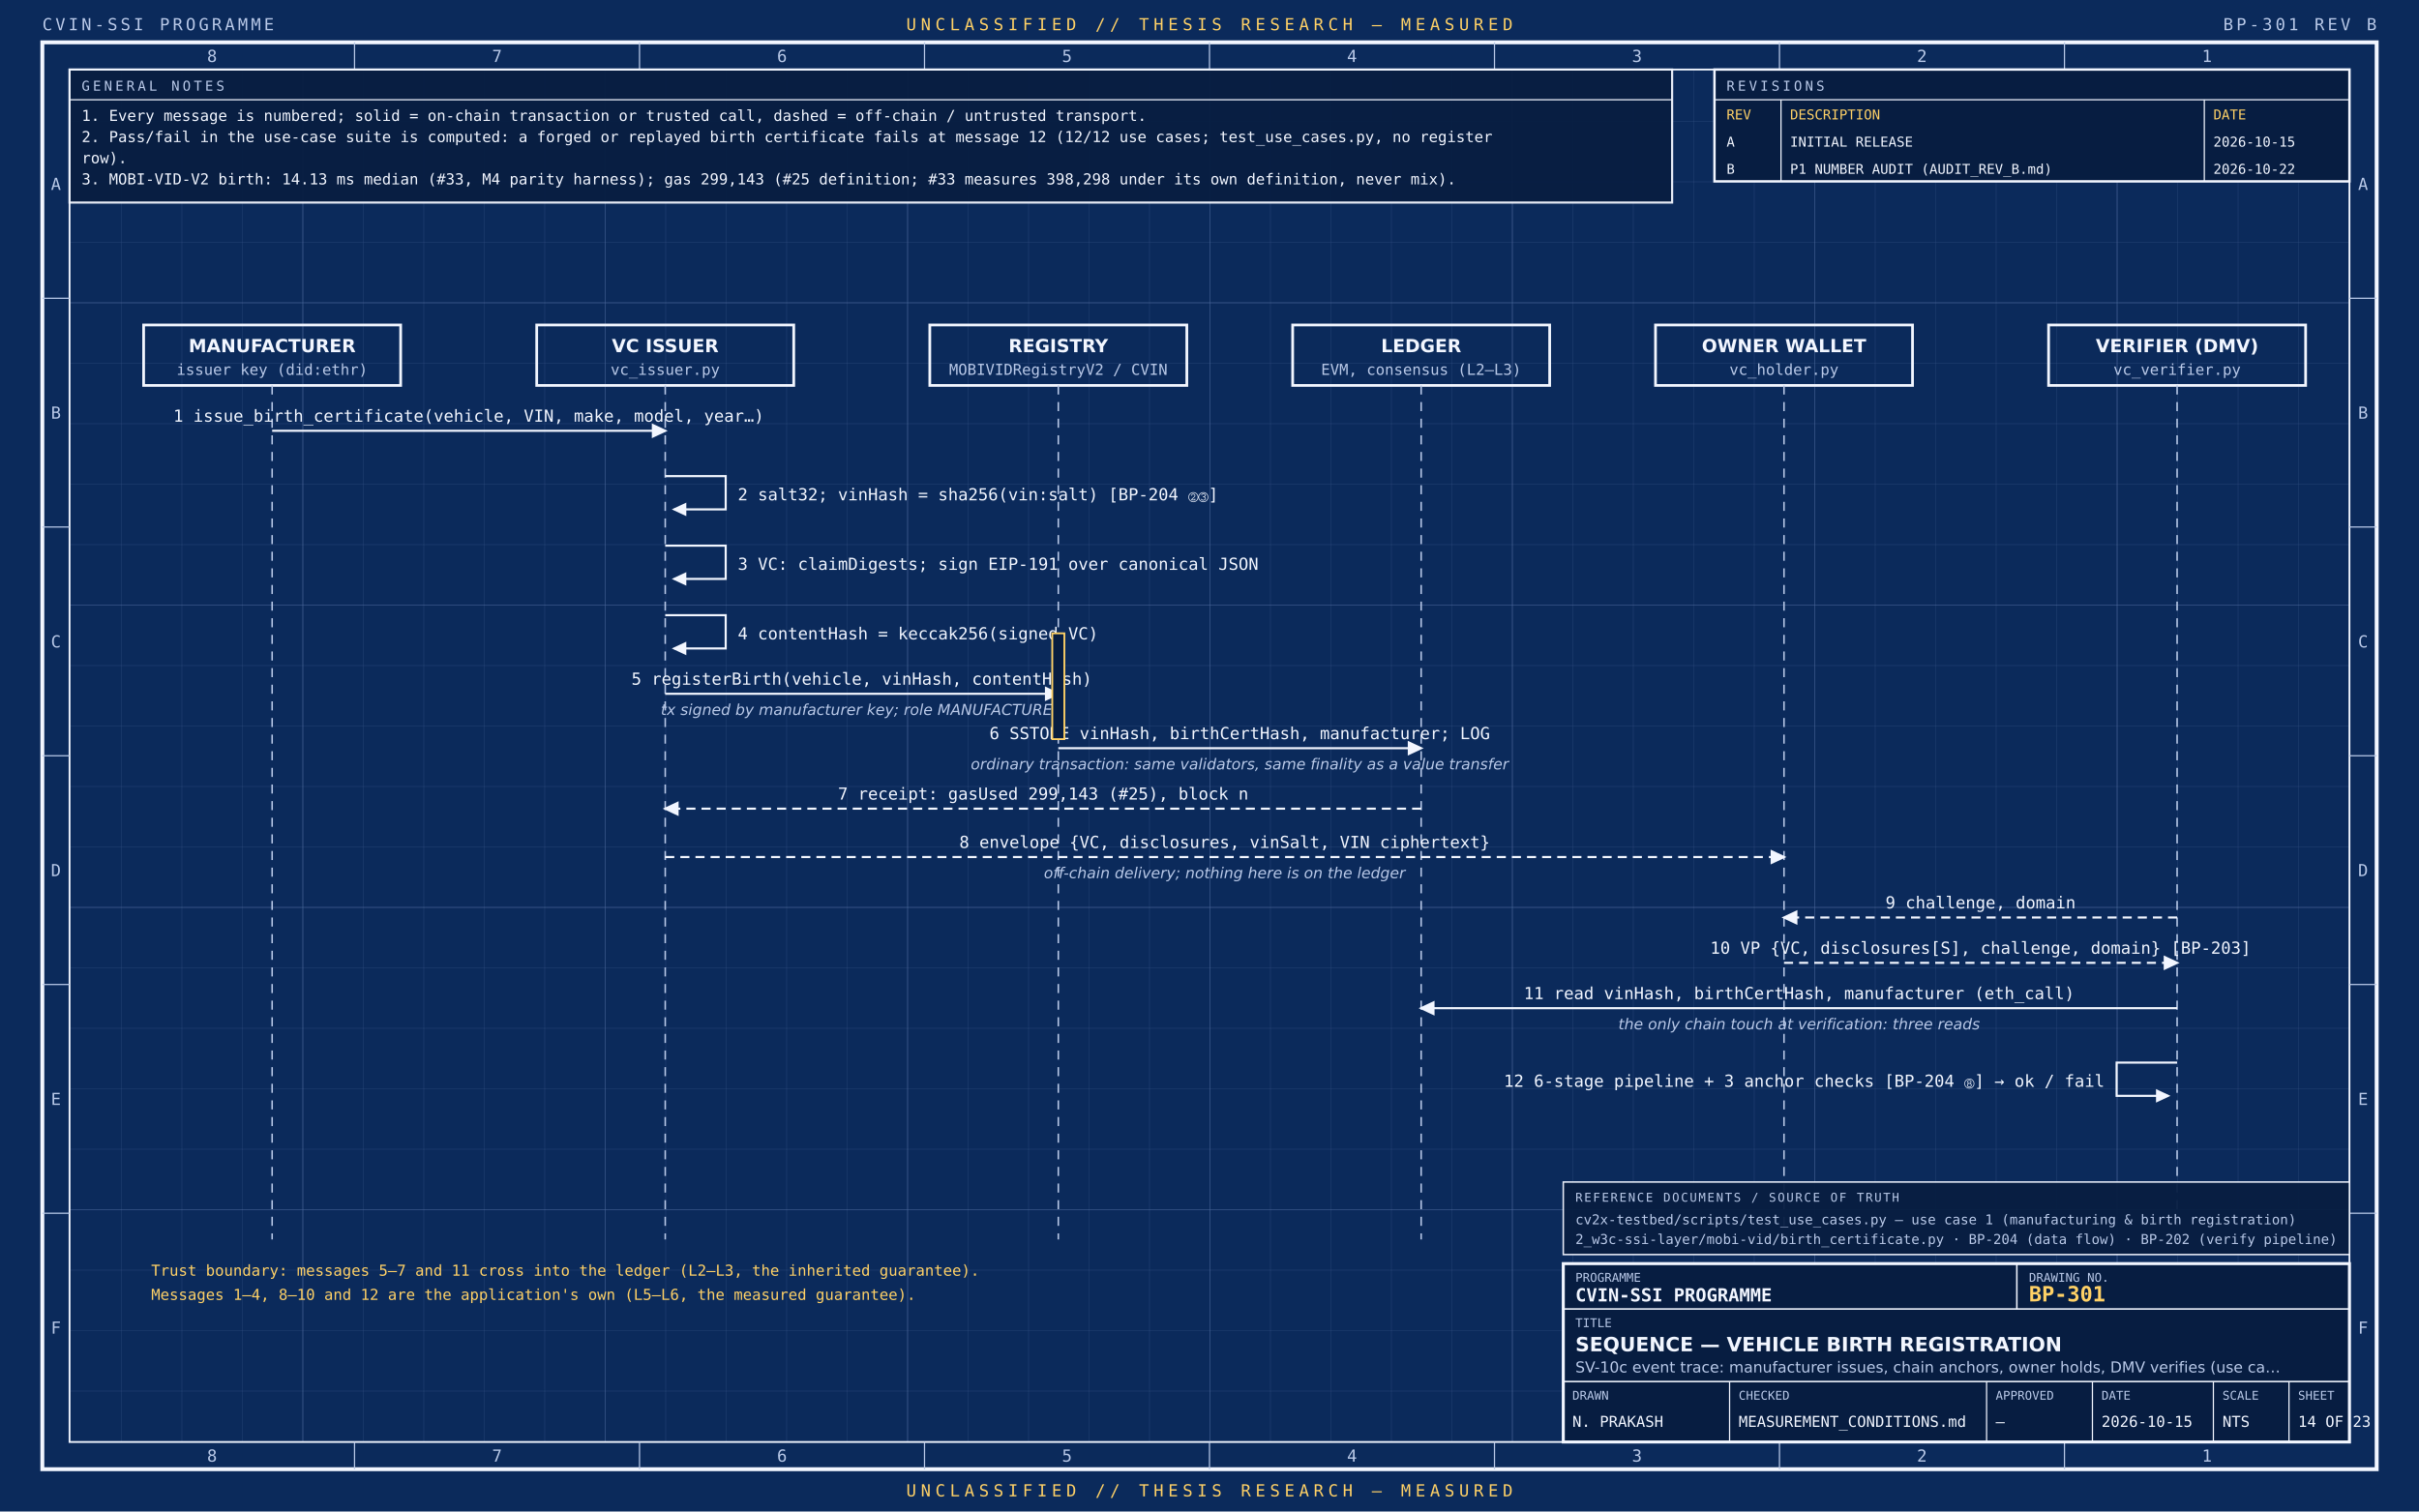
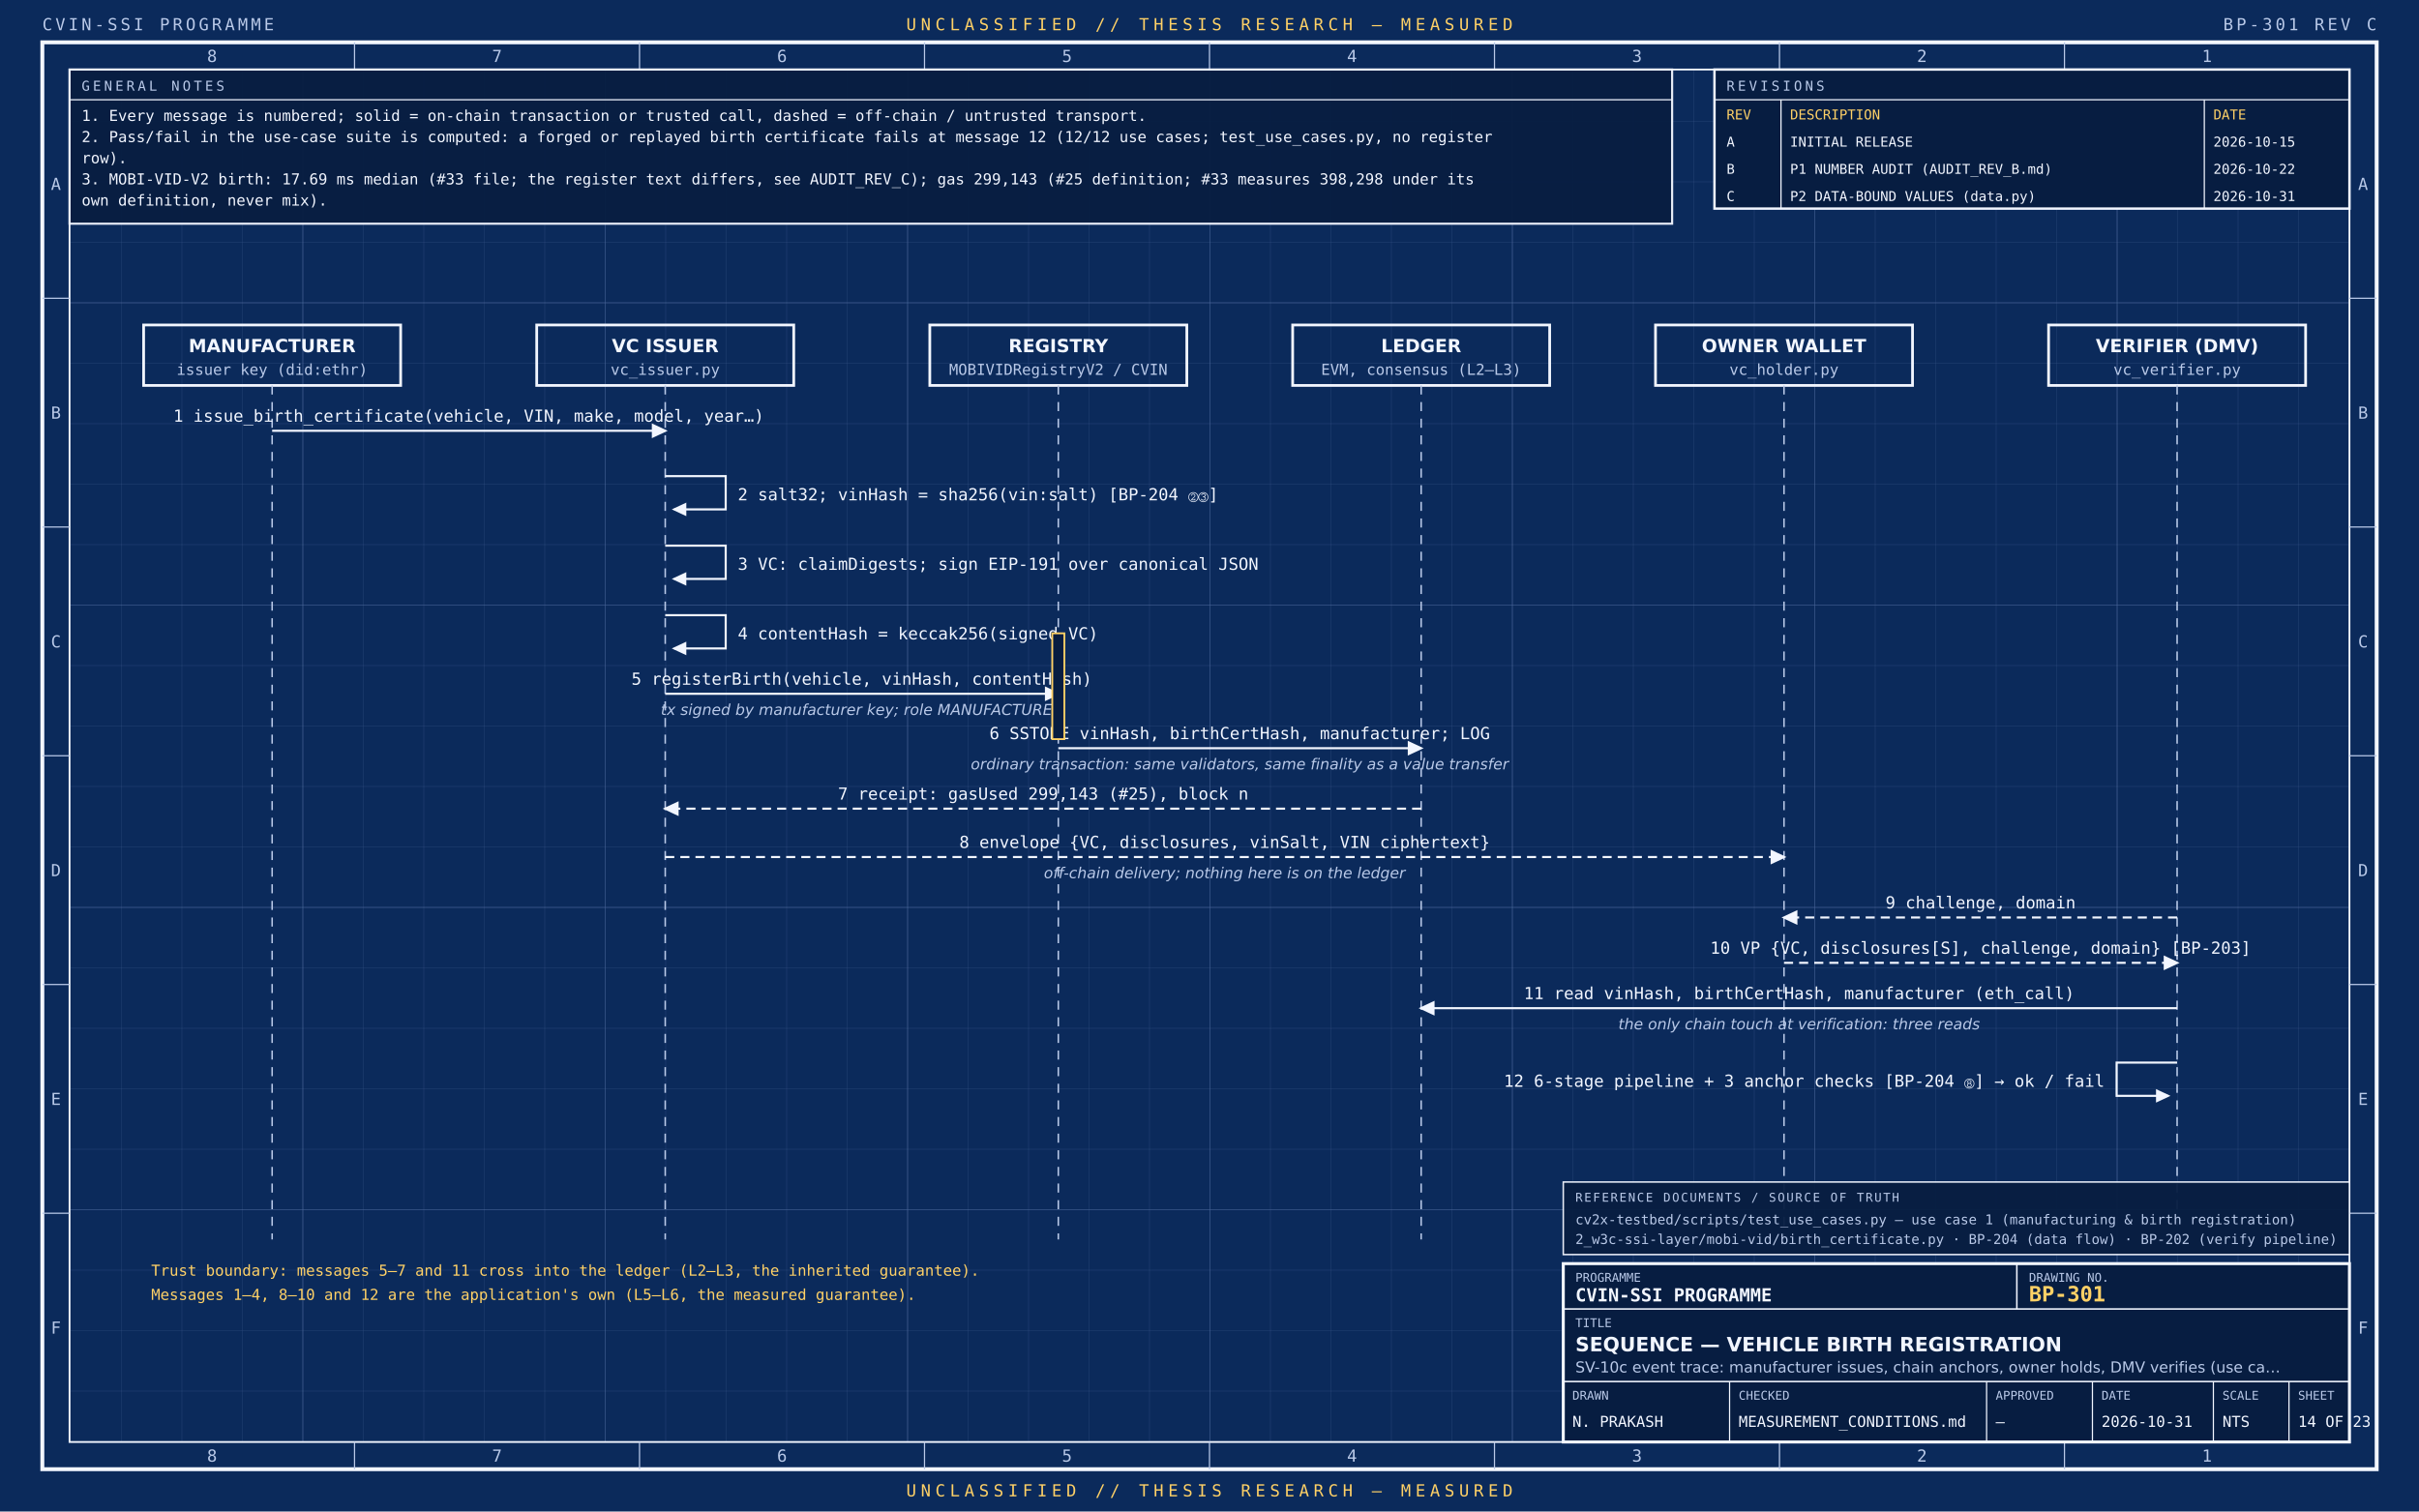
<svg xmlns="http://www.w3.org/2000/svg" width="1600" height="1000" viewBox="0 0 1600 1000">
  <defs>
    <pattern id="grid" width="40" height="40" patternUnits="userSpaceOnUse">
      <path d="M 40 0 L 0 0 0 40" fill="none" stroke="#5c78ad" stroke-width="0.35" opacity="0.55" />
    </pattern>
    <pattern id="grid2" width="200" height="200" patternUnits="userSpaceOnUse">
      <path d="M 200 0 L 0 0 0 200" fill="none" stroke="#5c78ad" stroke-width="0.7" opacity="0.6" />
    </pattern>
  </defs>
  <rect width="1600" height="1000" fill="#0b2a5b" />
  <rect x="46" y="46" width="1508" height="908" fill="url(#grid)" />
  <rect x="46" y="46" width="1508" height="908" fill="url(#grid2)" />
  <rect x="28" y="28" width="1544" height="944" fill="none" stroke="#f2f6ff" stroke-width="2.6" />
  <rect x="46" y="46" width="1508" height="908" fill="none" stroke="#f2f6ff" stroke-width="1.2" />
  <text x="140.25" y="41" font-family="DejaVu Sans Mono, Menlo, Consolas, monospace" font-size="11" fill="#b9c9e8" text-anchor="middle">8</text>
  <text x="140.25" y="967" font-family="DejaVu Sans Mono, Menlo, Consolas, monospace" font-size="11" fill="#b9c9e8" text-anchor="middle">8</text>
  <text x="328.75" y="41" font-family="DejaVu Sans Mono, Menlo, Consolas, monospace" font-size="11" fill="#b9c9e8" text-anchor="middle">7</text>
  <text x="328.75" y="967" font-family="DejaVu Sans Mono, Menlo, Consolas, monospace" font-size="11" fill="#b9c9e8" text-anchor="middle">7</text>
  <line x1="234.5" y1="28" x2="234.5" y2="46" stroke="#b9c9e8" stroke-width="0.8" />
  <line x1="234.5" y1="954" x2="234.5" y2="972" stroke="#b9c9e8" stroke-width="0.8" />
  <text x="517.25" y="41" font-family="DejaVu Sans Mono, Menlo, Consolas, monospace" font-size="11" fill="#b9c9e8" text-anchor="middle">6</text>
  <text x="517.25" y="967" font-family="DejaVu Sans Mono, Menlo, Consolas, monospace" font-size="11" fill="#b9c9e8" text-anchor="middle">6</text>
  <line x1="423.0" y1="28" x2="423.0" y2="46" stroke="#b9c9e8" stroke-width="0.8" />
  <line x1="423.0" y1="954" x2="423.0" y2="972" stroke="#b9c9e8" stroke-width="0.8" />
  <text x="705.75" y="41" font-family="DejaVu Sans Mono, Menlo, Consolas, monospace" font-size="11" fill="#b9c9e8" text-anchor="middle">5</text>
  <text x="705.75" y="967" font-family="DejaVu Sans Mono, Menlo, Consolas, monospace" font-size="11" fill="#b9c9e8" text-anchor="middle">5</text>
  <line x1="611.5" y1="28" x2="611.5" y2="46" stroke="#b9c9e8" stroke-width="0.8" />
  <line x1="611.5" y1="954" x2="611.5" y2="972" stroke="#b9c9e8" stroke-width="0.8" />
  <text x="894.25" y="41" font-family="DejaVu Sans Mono, Menlo, Consolas, monospace" font-size="11" fill="#b9c9e8" text-anchor="middle">4</text>
  <text x="894.25" y="967" font-family="DejaVu Sans Mono, Menlo, Consolas, monospace" font-size="11" fill="#b9c9e8" text-anchor="middle">4</text>
  <line x1="800.0" y1="28" x2="800.0" y2="46" stroke="#b9c9e8" stroke-width="0.8" />
  <line x1="800.0" y1="954" x2="800.0" y2="972" stroke="#b9c9e8" stroke-width="0.8" />
  <text x="1082.75" y="41" font-family="DejaVu Sans Mono, Menlo, Consolas, monospace" font-size="11" fill="#b9c9e8" text-anchor="middle">3</text>
  <text x="1082.75" y="967" font-family="DejaVu Sans Mono, Menlo, Consolas, monospace" font-size="11" fill="#b9c9e8" text-anchor="middle">3</text>
  <line x1="988.5" y1="28" x2="988.5" y2="46" stroke="#b9c9e8" stroke-width="0.8" />
  <line x1="988.5" y1="954" x2="988.5" y2="972" stroke="#b9c9e8" stroke-width="0.8" />
  <text x="1271.25" y="41" font-family="DejaVu Sans Mono, Menlo, Consolas, monospace" font-size="11" fill="#b9c9e8" text-anchor="middle">2</text>
  <text x="1271.25" y="967" font-family="DejaVu Sans Mono, Menlo, Consolas, monospace" font-size="11" fill="#b9c9e8" text-anchor="middle">2</text>
  <line x1="1177.0" y1="28" x2="1177.0" y2="46" stroke="#b9c9e8" stroke-width="0.8" />
  <line x1="1177.0" y1="954" x2="1177.0" y2="972" stroke="#b9c9e8" stroke-width="0.8" />
  <text x="1459.75" y="41" font-family="DejaVu Sans Mono, Menlo, Consolas, monospace" font-size="11" fill="#b9c9e8" text-anchor="middle">1</text>
  <text x="1459.75" y="967" font-family="DejaVu Sans Mono, Menlo, Consolas, monospace" font-size="11" fill="#b9c9e8" text-anchor="middle">1</text>
  <line x1="1365.5" y1="28" x2="1365.5" y2="46" stroke="#b9c9e8" stroke-width="0.8" />
  <line x1="1365.5" y1="954" x2="1365.5" y2="972" stroke="#b9c9e8" stroke-width="0.8" />
  <text x="37" y="125.667" font-family="DejaVu Sans Mono, Menlo, Consolas, monospace" font-size="11" fill="#b9c9e8" text-anchor="middle">A</text>
  <text x="1563" y="125.667" font-family="DejaVu Sans Mono, Menlo, Consolas, monospace" font-size="11" fill="#b9c9e8" text-anchor="middle">A</text>
  <text x="37" y="277.0" font-family="DejaVu Sans Mono, Menlo, Consolas, monospace" font-size="11" fill="#b9c9e8" text-anchor="middle">B</text>
  <text x="1563" y="277.0" font-family="DejaVu Sans Mono, Menlo, Consolas, monospace" font-size="11" fill="#b9c9e8" text-anchor="middle">B</text>
  <line x1="28" y1="197.333" x2="46" y2="197.333" stroke="#b9c9e8" stroke-width="0.8" />
  <line x1="1554" y1="197.333" x2="1572" y2="197.333" stroke="#b9c9e8" stroke-width="0.8" />
  <text x="37" y="428.333" font-family="DejaVu Sans Mono, Menlo, Consolas, monospace" font-size="11" fill="#b9c9e8" text-anchor="middle">C</text>
  <text x="1563" y="428.333" font-family="DejaVu Sans Mono, Menlo, Consolas, monospace" font-size="11" fill="#b9c9e8" text-anchor="middle">C</text>
  <line x1="28" y1="348.667" x2="46" y2="348.667" stroke="#b9c9e8" stroke-width="0.8" />
  <line x1="1554" y1="348.667" x2="1572" y2="348.667" stroke="#b9c9e8" stroke-width="0.8" />
  <text x="37" y="579.667" font-family="DejaVu Sans Mono, Menlo, Consolas, monospace" font-size="11" fill="#b9c9e8" text-anchor="middle">D</text>
  <text x="1563" y="579.667" font-family="DejaVu Sans Mono, Menlo, Consolas, monospace" font-size="11" fill="#b9c9e8" text-anchor="middle">D</text>
  <line x1="28" y1="500.0" x2="46" y2="500.0" stroke="#b9c9e8" stroke-width="0.8" />
  <line x1="1554" y1="500.0" x2="1572" y2="500.0" stroke="#b9c9e8" stroke-width="0.8" />
  <text x="37" y="731.0" font-family="DejaVu Sans Mono, Menlo, Consolas, monospace" font-size="11" fill="#b9c9e8" text-anchor="middle">E</text>
  <text x="1563" y="731.0" font-family="DejaVu Sans Mono, Menlo, Consolas, monospace" font-size="11" fill="#b9c9e8" text-anchor="middle">E</text>
  <line x1="28" y1="651.333" x2="46" y2="651.333" stroke="#b9c9e8" stroke-width="0.8" />
  <line x1="1554" y1="651.333" x2="1572" y2="651.333" stroke="#b9c9e8" stroke-width="0.8" />
  <text x="37" y="882.333" font-family="DejaVu Sans Mono, Menlo, Consolas, monospace" font-size="11" fill="#b9c9e8" text-anchor="middle">F</text>
  <text x="1563" y="882.333" font-family="DejaVu Sans Mono, Menlo, Consolas, monospace" font-size="11" fill="#b9c9e8" text-anchor="middle">F</text>
  <line x1="28" y1="802.667" x2="46" y2="802.667" stroke="#b9c9e8" stroke-width="0.8" />
  <line x1="1554" y1="802.667" x2="1572" y2="802.667" stroke="#b9c9e8" stroke-width="0.8" />
  <text x="800.0" y="20" font-family="DejaVu Sans Mono, Menlo, Consolas, monospace" font-size="11" fill="#ffd166" text-anchor="middle" letter-spacing="3">UNCLASSIFIED // THESIS RESEARCH — MEASURED</text>
  <text x="800.0" y="990" font-family="DejaVu Sans Mono, Menlo, Consolas, monospace" font-size="11" fill="#ffd166" text-anchor="middle" letter-spacing="3">UNCLASSIFIED // THESIS RESEARCH — MEASURED</text>
  <text x="28" y="20" font-family="DejaVu Sans Mono, Menlo, Consolas, monospace" font-size="11" fill="#b9c9e8" letter-spacing="2">CVIN-SSI PROGRAMME</text>
-   <text x="1572" y="20" font-family="DejaVu Sans Mono, Menlo, Consolas, monospace" font-size="11" fill="#b9c9e8" text-anchor="end" letter-spacing="2">BP-301  REV B</text>
+   <text x="1572" y="20" font-family="DejaVu Sans Mono, Menlo, Consolas, monospace" font-size="11" fill="#b9c9e8" text-anchor="end" letter-spacing="2">BP-301  REV C</text>
  <rect x="95.0" y="215" width="170" height="40" rx="0" fill="none" stroke="#f2f6ff" stroke-width="1.8" opacity="1.0" />
  <text x="180" y="233" font-family="DejaVu Sans, Helvetica, Arial, sans-serif" font-size="12" fill="#f2f6ff" text-anchor="middle" font-weight="bold" opacity="1.0">MANUFACTURER</text>
  <text x="180" y="248" font-family="DejaVu Sans Mono, Menlo, Consolas, monospace" font-size="10" fill="#b9c9e8" text-anchor="middle" font-weight="normal" opacity="1.0">issuer key (did:ethr)</text>
  <line x1="180" y1="255" x2="180" y2="820" stroke="#b9c9e8" stroke-width="1.0" opacity="1.0" stroke-dasharray="6,5" />
  <rect x="355.0" y="215" width="170" height="40" rx="0" fill="none" stroke="#f2f6ff" stroke-width="1.8" opacity="1.0" />
  <text x="440" y="233" font-family="DejaVu Sans, Helvetica, Arial, sans-serif" font-size="12" fill="#f2f6ff" text-anchor="middle" font-weight="bold" opacity="1.0">VC ISSUER</text>
  <text x="440" y="248" font-family="DejaVu Sans Mono, Menlo, Consolas, monospace" font-size="10" fill="#b9c9e8" text-anchor="middle" font-weight="normal" opacity="1.0">vc_issuer.py</text>
  <line x1="440" y1="255" x2="440" y2="820" stroke="#b9c9e8" stroke-width="1.0" opacity="1.0" stroke-dasharray="6,5" />
  <rect x="615.0" y="215" width="170" height="40" rx="0" fill="none" stroke="#f2f6ff" stroke-width="1.8" opacity="1.0" />
  <text x="700" y="233" font-family="DejaVu Sans, Helvetica, Arial, sans-serif" font-size="12" fill="#f2f6ff" text-anchor="middle" font-weight="bold" opacity="1.0">REGISTRY</text>
  <text x="700" y="248" font-family="DejaVu Sans Mono, Menlo, Consolas, monospace" font-size="10" fill="#b9c9e8" text-anchor="middle" font-weight="normal" opacity="1.0">MOBIVIDRegistryV2 / CVIN</text>
  <line x1="700" y1="255" x2="700" y2="820" stroke="#b9c9e8" stroke-width="1.0" opacity="1.0" stroke-dasharray="6,5" />
  <rect x="855.0" y="215" width="170" height="40" rx="0" fill="none" stroke="#f2f6ff" stroke-width="1.8" opacity="1.0" />
  <text x="940" y="233" font-family="DejaVu Sans, Helvetica, Arial, sans-serif" font-size="12" fill="#f2f6ff" text-anchor="middle" font-weight="bold" opacity="1.0">LEDGER</text>
  <text x="940" y="248" font-family="DejaVu Sans Mono, Menlo, Consolas, monospace" font-size="10" fill="#b9c9e8" text-anchor="middle" font-weight="normal" opacity="1.0">EVM, consensus (L2–L3)</text>
  <line x1="940" y1="255" x2="940" y2="820" stroke="#b9c9e8" stroke-width="1.0" opacity="1.0" stroke-dasharray="6,5" />
  <rect x="1095.0" y="215" width="170" height="40" rx="0" fill="none" stroke="#f2f6ff" stroke-width="1.8" opacity="1.0" />
  <text x="1180" y="233" font-family="DejaVu Sans, Helvetica, Arial, sans-serif" font-size="12" fill="#f2f6ff" text-anchor="middle" font-weight="bold" opacity="1.0">OWNER WALLET</text>
  <text x="1180" y="248" font-family="DejaVu Sans Mono, Menlo, Consolas, monospace" font-size="10" fill="#b9c9e8" text-anchor="middle" font-weight="normal" opacity="1.0">vc_holder.py</text>
  <line x1="1180" y1="255" x2="1180" y2="820" stroke="#b9c9e8" stroke-width="1.0" opacity="1.0" stroke-dasharray="6,5" />
  <rect x="1355.0" y="215" width="170" height="40" rx="0" fill="none" stroke="#f2f6ff" stroke-width="1.8" opacity="1.0" />
  <text x="1440" y="233" font-family="DejaVu Sans, Helvetica, Arial, sans-serif" font-size="12" fill="#f2f6ff" text-anchor="middle" font-weight="bold" opacity="1.0">VERIFIER (DMV)</text>
  <text x="1440" y="248" font-family="DejaVu Sans Mono, Menlo, Consolas, monospace" font-size="10" fill="#b9c9e8" text-anchor="middle" font-weight="normal" opacity="1.0">vc_verifier.py</text>
  <line x1="1440" y1="255" x2="1440" y2="820" stroke="#b9c9e8" stroke-width="1.0" opacity="1.0" stroke-dasharray="6,5" />
  <line x1="180" y1="285" x2="440" y2="285" stroke="#f2f6ff" stroke-width="1.4" opacity="1.0" />
  <polygon points="431.843,288.804 440,285 431.843,281.196" fill="#f2f6ff" stroke="#f2f6ff" stroke-width="1.4" />
  <text x="310.0" y="279" font-family="DejaVu Sans Mono, Menlo, Consolas, monospace" font-size="11" fill="#f2f6ff" text-anchor="middle" font-weight="normal" opacity="1.0">1  issue_birth_certificate(vehicle, VIN, make, model, year…)</text>
  <polyline points="440,315 480,315 480,337 446,337" fill="none" stroke="#f2f6ff" stroke-width="1.4" />
  <polygon points="453.25,333.619 446,337 453.25,340.381" fill="#f2f6ff" stroke="#f2f6ff" stroke-width="1.4" />
  <text x="488" y="331" font-family="DejaVu Sans Mono, Menlo, Consolas, monospace" font-size="11" fill="#f2f6ff" text-anchor="start" font-weight="normal" opacity="1.0">2  salt32; vinHash = sha256(vin:salt)  [BP-204 ②③]</text>
  <polyline points="440,361 480,361 480,383 446,383" fill="none" stroke="#f2f6ff" stroke-width="1.4" />
  <polygon points="453.25,379.619 446,383 453.25,386.381" fill="#f2f6ff" stroke="#f2f6ff" stroke-width="1.4" />
  <text x="488" y="377" font-family="DejaVu Sans Mono, Menlo, Consolas, monospace" font-size="11" fill="#f2f6ff" text-anchor="start" font-weight="normal" opacity="1.0">3  VC: claimDigests; sign EIP-191 over canonical JSON</text>
  <polyline points="440,407 480,407 480,429 446,429" fill="none" stroke="#f2f6ff" stroke-width="1.4" />
  <polygon points="453.25,425.619 446,429 453.25,432.381" fill="#f2f6ff" stroke="#f2f6ff" stroke-width="1.4" />
  <text x="488" y="423" font-family="DejaVu Sans Mono, Menlo, Consolas, monospace" font-size="11" fill="#f2f6ff" text-anchor="start" font-weight="normal" opacity="1.0">4  contentHash = keccak256(signed VC)</text>
  <line x1="440" y1="459" x2="700" y2="459" stroke="#f2f6ff" stroke-width="1.4" opacity="1.0" />
  <polygon points="691.843,462.804 700,459 691.843,455.196" fill="#f2f6ff" stroke="#f2f6ff" stroke-width="1.4" />
  <text x="570.0" y="453" font-family="DejaVu Sans Mono, Menlo, Consolas, monospace" font-size="11" fill="#f2f6ff" text-anchor="middle" font-weight="normal" opacity="1.0">5  registerBirth(vehicle, vinHash, contentHash)</text>
  <text x="570.0" y="473" font-family="DejaVu Sans, Helvetica, Arial, sans-serif" font-size="10" fill="#b9c9e8" text-anchor="middle" font-weight="normal" opacity="1.0" font-style="italic">tx signed by manufacturer key; role MANUFACTURER</text>
  <line x1="700" y1="495" x2="940" y2="495" stroke="#f2f6ff" stroke-width="1.4" opacity="1.0" />
  <polygon points="931.843,498.804 940,495 931.843,491.196" fill="#f2f6ff" stroke="#f2f6ff" stroke-width="1.4" />
  <text x="820.0" y="489" font-family="DejaVu Sans Mono, Menlo, Consolas, monospace" font-size="11" fill="#f2f6ff" text-anchor="middle" font-weight="normal" opacity="1.0">6  SSTORE vinHash, birthCertHash, manufacturer; LOG</text>
  <text x="820.0" y="509" font-family="DejaVu Sans, Helvetica, Arial, sans-serif" font-size="10" fill="#b9c9e8" text-anchor="middle" font-weight="normal" opacity="1.0" font-style="italic">ordinary transaction: same validators, same finality as a value transfer</text>
  <line x1="940" y1="535" x2="440" y2="535" stroke="#f2f6ff" stroke-width="1.4" opacity="1.0" stroke-dasharray="6,4" />
  <polygon points="448.157,531.196 440,535 448.157,538.804" fill="#f2f6ff" stroke="#f2f6ff" stroke-width="1.4" />
  <text x="690.0" y="529" font-family="DejaVu Sans Mono, Menlo, Consolas, monospace" font-size="11" fill="#f2f6ff" text-anchor="middle" font-weight="normal" opacity="1.0">7  receipt: gasUsed 299,143 (#25), block n</text>
  <line x1="440" y1="567" x2="1180" y2="567" stroke="#f2f6ff" stroke-width="1.4" opacity="1.0" stroke-dasharray="6,4" />
  <polygon points="1171.843,570.804 1180,567 1171.843,563.196" fill="#f2f6ff" stroke="#f2f6ff" stroke-width="1.4" />
  <text x="810.0" y="561" font-family="DejaVu Sans Mono, Menlo, Consolas, monospace" font-size="11" fill="#f2f6ff" text-anchor="middle" font-weight="normal" opacity="1.0">8  envelope {VC, disclosures, vinSalt, VIN ciphertext}</text>
  <text x="810.0" y="581" font-family="DejaVu Sans, Helvetica, Arial, sans-serif" font-size="10" fill="#b9c9e8" text-anchor="middle" font-weight="normal" opacity="1.0" font-style="italic">off-chain delivery; nothing here is on the ledger</text>
  <line x1="1440" y1="607" x2="1180" y2="607" stroke="#f2f6ff" stroke-width="1.4" opacity="1.0" stroke-dasharray="6,4" />
  <polygon points="1188.157,603.196 1180,607 1188.157,610.804" fill="#f2f6ff" stroke="#f2f6ff" stroke-width="1.4" />
  <text x="1310.0" y="601" font-family="DejaVu Sans Mono, Menlo, Consolas, monospace" font-size="11" fill="#f2f6ff" text-anchor="middle" font-weight="normal" opacity="1.0">9  challenge, domain</text>
  <line x1="1180" y1="637" x2="1440" y2="637" stroke="#f2f6ff" stroke-width="1.4" opacity="1.0" stroke-dasharray="6,4" />
  <polygon points="1431.843,640.804 1440,637 1431.843,633.196" fill="#f2f6ff" stroke="#f2f6ff" stroke-width="1.4" />
  <text x="1310.0" y="631" font-family="DejaVu Sans Mono, Menlo, Consolas, monospace" font-size="11" fill="#f2f6ff" text-anchor="middle" font-weight="normal" opacity="1.0">10  VP {VC, disclosures[S], challenge, domain}  [BP-203]</text>
  <line x1="1440" y1="667" x2="940" y2="667" stroke="#f2f6ff" stroke-width="1.4" opacity="1.0" />
  <polygon points="948.157,663.196 940,667 948.157,670.804" fill="#f2f6ff" stroke="#f2f6ff" stroke-width="1.4" />
  <text x="1190.0" y="661" font-family="DejaVu Sans Mono, Menlo, Consolas, monospace" font-size="11" fill="#f2f6ff" text-anchor="middle" font-weight="normal" opacity="1.0">11  read vinHash, birthCertHash, manufacturer (eth_call)</text>
  <text x="1190.0" y="681" font-family="DejaVu Sans, Helvetica, Arial, sans-serif" font-size="10" fill="#b9c9e8" text-anchor="middle" font-weight="normal" opacity="1.0" font-style="italic">the only chain touch at verification: three reads</text>
  <polyline points="1440,703 1400,703 1400,725 1434,725" fill="none" stroke="#f2f6ff" stroke-width="1.4" />
  <polygon points="1426.75,728.381 1434,725 1426.75,721.619" fill="#f2f6ff" stroke="#f2f6ff" stroke-width="1.4" />
  <text x="1392" y="719" font-family="DejaVu Sans Mono, Menlo, Consolas, monospace" font-size="11" fill="#f2f6ff" text-anchor="end" font-weight="normal" opacity="1.0">12  6-stage pipeline + 3 anchor checks [BP-204 ⑧] → ok / fail</text>
  <rect x="696.0" y="419" width="8" height="70" rx="0" fill="#071d41" stroke="#ffd166" stroke-width="1.2" opacity="1.0" />
  <text x="100" y="844" font-family="DejaVu Sans Mono, Menlo, Consolas, monospace" font-size="10" fill="#ffd166" text-anchor="start" font-weight="normal" opacity="1.0">Trust boundary: messages 5–7 and 11 cross into the ledger (L2–L3, the inherited guarantee).</text>
  <text x="100" y="860" font-family="DejaVu Sans Mono, Menlo, Consolas, monospace" font-size="10" fill="#ffd166" text-anchor="start" font-weight="normal" opacity="1.0">Messages 1–4, 8–10 and 12 are the application's own (L5–L6, the measured guarantee).</text>
-   <rect x="46" y="46" width="1060" height="88" rx="0" fill="#071d41" stroke="#f2f6ff" stroke-width="1.4" opacity="0.95" />
+   <rect x="46" y="46" width="1060" height="102" rx="0" fill="#071d41" stroke="#f2f6ff" stroke-width="1.4" opacity="0.95" />
  <text x="54" y="60" font-family="DejaVu Sans Mono, Menlo, Consolas, monospace" font-size="9" fill="#b9c9e8" text-anchor="start" font-weight="normal" opacity="1.0" letter-spacing="2">GENERAL NOTES</text>
  <line x1="46" y1="66" x2="1106" y2="66" stroke="#f2f6ff" stroke-width="0.8" opacity="1.0" />
  <text x="54" y="80" font-family="DejaVu Sans Mono, Menlo, Consolas, monospace" font-size="10" fill="#f2f6ff" text-anchor="start" font-weight="normal" opacity="1.0">1. Every message is numbered; solid = on-chain transaction or trusted call, dashed = off-chain / untrusted transport.</text>
  <text x="54" y="94" font-family="DejaVu Sans Mono, Menlo, Consolas, monospace" font-size="10" fill="#f2f6ff" text-anchor="start" font-weight="normal" opacity="1.0">2. Pass/fail in the use-case suite is computed: a forged or replayed birth certificate fails at message 12 (12/12 use cases; test_use_cases.py, no register</text>
  <text x="54" y="108" font-family="DejaVu Sans Mono, Menlo, Consolas, monospace" font-size="10" fill="#f2f6ff" text-anchor="start" font-weight="normal" opacity="1.0">   row).</text>
-   <text x="54" y="122" font-family="DejaVu Sans Mono, Menlo, Consolas, monospace" font-size="10" fill="#f2f6ff" text-anchor="start" font-weight="normal" opacity="1.0">3. MOBI-VID-V2 birth: 14.13 ms median (#33, M4 parity harness); gas 299,143 (#25 definition; #33 measures 398,298 under its own definition, never mix).</text>
-   <rect x="1134" y="46" width="420" height="74" rx="0" fill="#071d41" stroke="#f2f6ff" stroke-width="1.6" opacity="1.0" />
+   <text x="54" y="122" font-family="DejaVu Sans Mono, Menlo, Consolas, monospace" font-size="10" fill="#f2f6ff" text-anchor="start" font-weight="normal" opacity="1.0">3. MOBI-VID-V2 birth: 17.69 ms median (#33 file; the register text differs, see AUDIT_REV_C); gas 299,143 (#25 definition; #33 measures 398,298 under its</text>
+   <text x="54" y="136" font-family="DejaVu Sans Mono, Menlo, Consolas, monospace" font-size="10" fill="#f2f6ff" text-anchor="start" font-weight="normal" opacity="1.0">   own definition, never mix).</text>
+   <rect x="1134" y="46" width="420" height="92" rx="0" fill="#071d41" stroke="#f2f6ff" stroke-width="1.6" opacity="1.0" />
  <text x="1142" y="60" font-family="DejaVu Sans Mono, Menlo, Consolas, monospace" font-size="9" fill="#b9c9e8" text-anchor="start" font-weight="normal" opacity="1.0" letter-spacing="2">REVISIONS</text>
  <line x1="1134" y1="66" x2="1554" y2="66" stroke="#f2f6ff" stroke-width="0.8" opacity="1.0" />
  <text x="1142" y="79" font-family="DejaVu Sans Mono, Menlo, Consolas, monospace" font-size="9" fill="#ffd166" text-anchor="start" font-weight="normal" opacity="1.0">REV</text>
  <text x="1184" y="79" font-family="DejaVu Sans Mono, Menlo, Consolas, monospace" font-size="9" fill="#ffd166" text-anchor="start" font-weight="normal" opacity="1.0">DESCRIPTION</text>
  <text x="1464" y="79" font-family="DejaVu Sans Mono, Menlo, Consolas, monospace" font-size="9" fill="#ffd166" text-anchor="start" font-weight="normal" opacity="1.0">DATE</text>
  <text x="1142" y="97" font-family="DejaVu Sans Mono, Menlo, Consolas, monospace" font-size="9" fill="#f2f6ff" text-anchor="start" font-weight="normal" opacity="1.0">A</text>
  <text x="1184" y="97" font-family="DejaVu Sans Mono, Menlo, Consolas, monospace" font-size="9" fill="#f2f6ff" text-anchor="start" font-weight="normal" opacity="1.0">INITIAL RELEASE</text>
  <text x="1464" y="97" font-family="DejaVu Sans Mono, Menlo, Consolas, monospace" font-size="9" fill="#f2f6ff" text-anchor="start" font-weight="normal" opacity="1.0">2026-10-15</text>
  <text x="1142" y="115" font-family="DejaVu Sans Mono, Menlo, Consolas, monospace" font-size="9" fill="#f2f6ff" text-anchor="start" font-weight="normal" opacity="1.0">B</text>
  <text x="1184" y="115" font-family="DejaVu Sans Mono, Menlo, Consolas, monospace" font-size="9" fill="#f2f6ff" text-anchor="start" font-weight="normal" opacity="1.0">P1 NUMBER AUDIT (AUDIT_REV_B.md)</text>
  <text x="1464" y="115" font-family="DejaVu Sans Mono, Menlo, Consolas, monospace" font-size="9" fill="#f2f6ff" text-anchor="start" font-weight="normal" opacity="1.0">2026-10-22</text>
-   <line x1="1178" y1="66" x2="1178" y2="120" stroke="#f2f6ff" stroke-width="0.8" opacity="1.0" />
-   <line x1="1458" y1="66" x2="1458" y2="120" stroke="#f2f6ff" stroke-width="0.8" opacity="1.0" />
+   <text x="1142" y="133" font-family="DejaVu Sans Mono, Menlo, Consolas, monospace" font-size="9" fill="#f2f6ff" text-anchor="start" font-weight="normal" opacity="1.0">C</text>
+   <text x="1184" y="133" font-family="DejaVu Sans Mono, Menlo, Consolas, monospace" font-size="9" fill="#f2f6ff" text-anchor="start" font-weight="normal" opacity="1.0">P2 DATA-BOUND VALUES (data.py)</text>
+   <text x="1464" y="133" font-family="DejaVu Sans Mono, Menlo, Consolas, monospace" font-size="9" fill="#f2f6ff" text-anchor="start" font-weight="normal" opacity="1.0">2026-10-31</text>
+   <line x1="1178" y1="66" x2="1178" y2="138" stroke="#f2f6ff" stroke-width="0.8" opacity="1.0" />
+   <line x1="1458" y1="66" x2="1458" y2="138" stroke="#f2f6ff" stroke-width="0.8" opacity="1.0" />
  <rect x="1034" y="782" width="520" height="48" rx="0" fill="#071d41" stroke="#f2f6ff" stroke-width="1.0" opacity="0.95" />
  <text x="1042" y="795" font-family="DejaVu Sans Mono, Menlo, Consolas, monospace" font-size="8" fill="#b9c9e8" text-anchor="start" font-weight="normal" opacity="1.0" letter-spacing="1">REFERENCE DOCUMENTS / SOURCE OF TRUTH</text>
  <text x="1042" y="810" font-family="DejaVu Sans Mono, Menlo, Consolas, monospace" font-size="9" fill="#b9c9e8" text-anchor="start" font-weight="normal" opacity="1.0">cv2x-testbed/scripts/test_use_cases.py — use case 1 (manufacturing &amp; birth registration)</text>
  <text x="1042" y="823" font-family="DejaVu Sans Mono, Menlo, Consolas, monospace" font-size="9" fill="#b9c9e8" text-anchor="start" font-weight="normal" opacity="1.0">2_w3c-ssi-layer/mobi-vid/birth_certificate.py · BP-204 (data flow) · BP-202 (verify pipeline)</text>
  <rect x="1034" y="836" width="520" height="118" rx="0" fill="#071d41" stroke="#f2f6ff" stroke-width="2.0" opacity="1.0" />
  <line x1="1034" y1="866" x2="1554" y2="866" stroke="#f2f6ff" stroke-width="1.0" opacity="1.0" />
  <line x1="1034" y1="914" x2="1554" y2="914" stroke="#f2f6ff" stroke-width="1.0" opacity="1.0" />
  <line x1="1334" y1="836" x2="1334" y2="866" stroke="#f2f6ff" stroke-width="1.0" opacity="1.0" />
  <text x="1042" y="848" font-family="DejaVu Sans Mono, Menlo, Consolas, monospace" font-size="8" fill="#b9c9e8" text-anchor="start" font-weight="normal" opacity="1.0">PROGRAMME</text>
  <text x="1042" y="861" font-family="DejaVu Sans Mono, Menlo, Consolas, monospace" font-size="12" fill="#f2f6ff" text-anchor="start" font-weight="bold" opacity="1.0">CVIN-SSI PROGRAMME</text>
  <text x="1342" y="848" font-family="DejaVu Sans Mono, Menlo, Consolas, monospace" font-size="8" fill="#b9c9e8" text-anchor="start" font-weight="normal" opacity="1.0">DRAWING NO.</text>
  <text x="1342" y="861" font-family="DejaVu Sans Mono, Menlo, Consolas, monospace" font-size="14" fill="#ffd166" text-anchor="start" font-weight="bold" opacity="1.0">BP-301</text>
  <text x="1042" y="878" font-family="DejaVu Sans Mono, Menlo, Consolas, monospace" font-size="8" fill="#b9c9e8" text-anchor="start" font-weight="normal" opacity="1.0">TITLE</text>
  <text x="1042" y="894" font-family="DejaVu Sans, Helvetica, Arial, sans-serif" font-size="13" fill="#f2f6ff" text-anchor="start" font-weight="bold" opacity="1.0">SEQUENCE — VEHICLE BIRTH REGISTRATION</text>
  <text x="1042" y="908" font-family="DejaVu Sans, Helvetica, Arial, sans-serif" font-size="10" fill="#b9c9e8" text-anchor="start" font-weight="normal" opacity="1.0">SV-10c event trace: manufacturer issues, chain anchors, owner holds, DMV verifies (use ca…</text>
  <text x="1040" y="926" font-family="DejaVu Sans Mono, Menlo, Consolas, monospace" font-size="8" fill="#b9c9e8" text-anchor="start" font-weight="normal" opacity="1.0">DRAWN</text>
  <text x="1040" y="944" font-family="DejaVu Sans Mono, Menlo, Consolas, monospace" font-size="10" fill="#f2f6ff" text-anchor="start" font-weight="normal" opacity="1.0">N. PRAKASH</text>
  <line x1="1144" y1="914" x2="1144" y2="954" stroke="#f2f6ff" stroke-width="0.8" opacity="1.0" />
  <text x="1150" y="926" font-family="DejaVu Sans Mono, Menlo, Consolas, monospace" font-size="8" fill="#b9c9e8" text-anchor="start" font-weight="normal" opacity="1.0">CHECKED</text>
  <text x="1150" y="944" font-family="DejaVu Sans Mono, Menlo, Consolas, monospace" font-size="10" fill="#f2f6ff" text-anchor="start" font-weight="normal" opacity="1.0">MEASUREMENT_CONDITIONS.md</text>
  <line x1="1314" y1="914" x2="1314" y2="954" stroke="#f2f6ff" stroke-width="0.8" opacity="1.0" />
  <text x="1320" y="926" font-family="DejaVu Sans Mono, Menlo, Consolas, monospace" font-size="8" fill="#b9c9e8" text-anchor="start" font-weight="normal" opacity="1.0">APPROVED</text>
  <text x="1320" y="944" font-family="DejaVu Sans Mono, Menlo, Consolas, monospace" font-size="10" fill="#f2f6ff" text-anchor="start" font-weight="normal" opacity="1.0">—</text>
  <line x1="1384" y1="914" x2="1384" y2="954" stroke="#f2f6ff" stroke-width="0.8" opacity="1.0" />
  <text x="1390" y="926" font-family="DejaVu Sans Mono, Menlo, Consolas, monospace" font-size="8" fill="#b9c9e8" text-anchor="start" font-weight="normal" opacity="1.0">DATE</text>
-   <text x="1390" y="944" font-family="DejaVu Sans Mono, Menlo, Consolas, monospace" font-size="10" fill="#f2f6ff" text-anchor="start" font-weight="normal" opacity="1.0">2026-10-15</text>
+   <text x="1390" y="944" font-family="DejaVu Sans Mono, Menlo, Consolas, monospace" font-size="10" fill="#f2f6ff" text-anchor="start" font-weight="normal" opacity="1.0">2026-10-31</text>
  <line x1="1464" y1="914" x2="1464" y2="954" stroke="#f2f6ff" stroke-width="0.8" opacity="1.0" />
  <text x="1470" y="926" font-family="DejaVu Sans Mono, Menlo, Consolas, monospace" font-size="8" fill="#b9c9e8" text-anchor="start" font-weight="normal" opacity="1.0">SCALE</text>
  <text x="1470" y="944" font-family="DejaVu Sans Mono, Menlo, Consolas, monospace" font-size="10" fill="#f2f6ff" text-anchor="start" font-weight="normal" opacity="1.0">NTS</text>
  <line x1="1514" y1="914" x2="1514" y2="954" stroke="#f2f6ff" stroke-width="0.8" opacity="1.0" />
  <text x="1520" y="926" font-family="DejaVu Sans Mono, Menlo, Consolas, monospace" font-size="8" fill="#b9c9e8" text-anchor="start" font-weight="normal" opacity="1.0">SHEET</text>
  <text x="1520" y="944" font-family="DejaVu Sans Mono, Menlo, Consolas, monospace" font-size="10" fill="#f2f6ff" text-anchor="start" font-weight="normal" opacity="1.0">14 OF 23</text>
  <line x1="1554" y1="914" x2="1554" y2="954" stroke="#f2f6ff" stroke-width="0.8" opacity="1.0" />
</svg>
